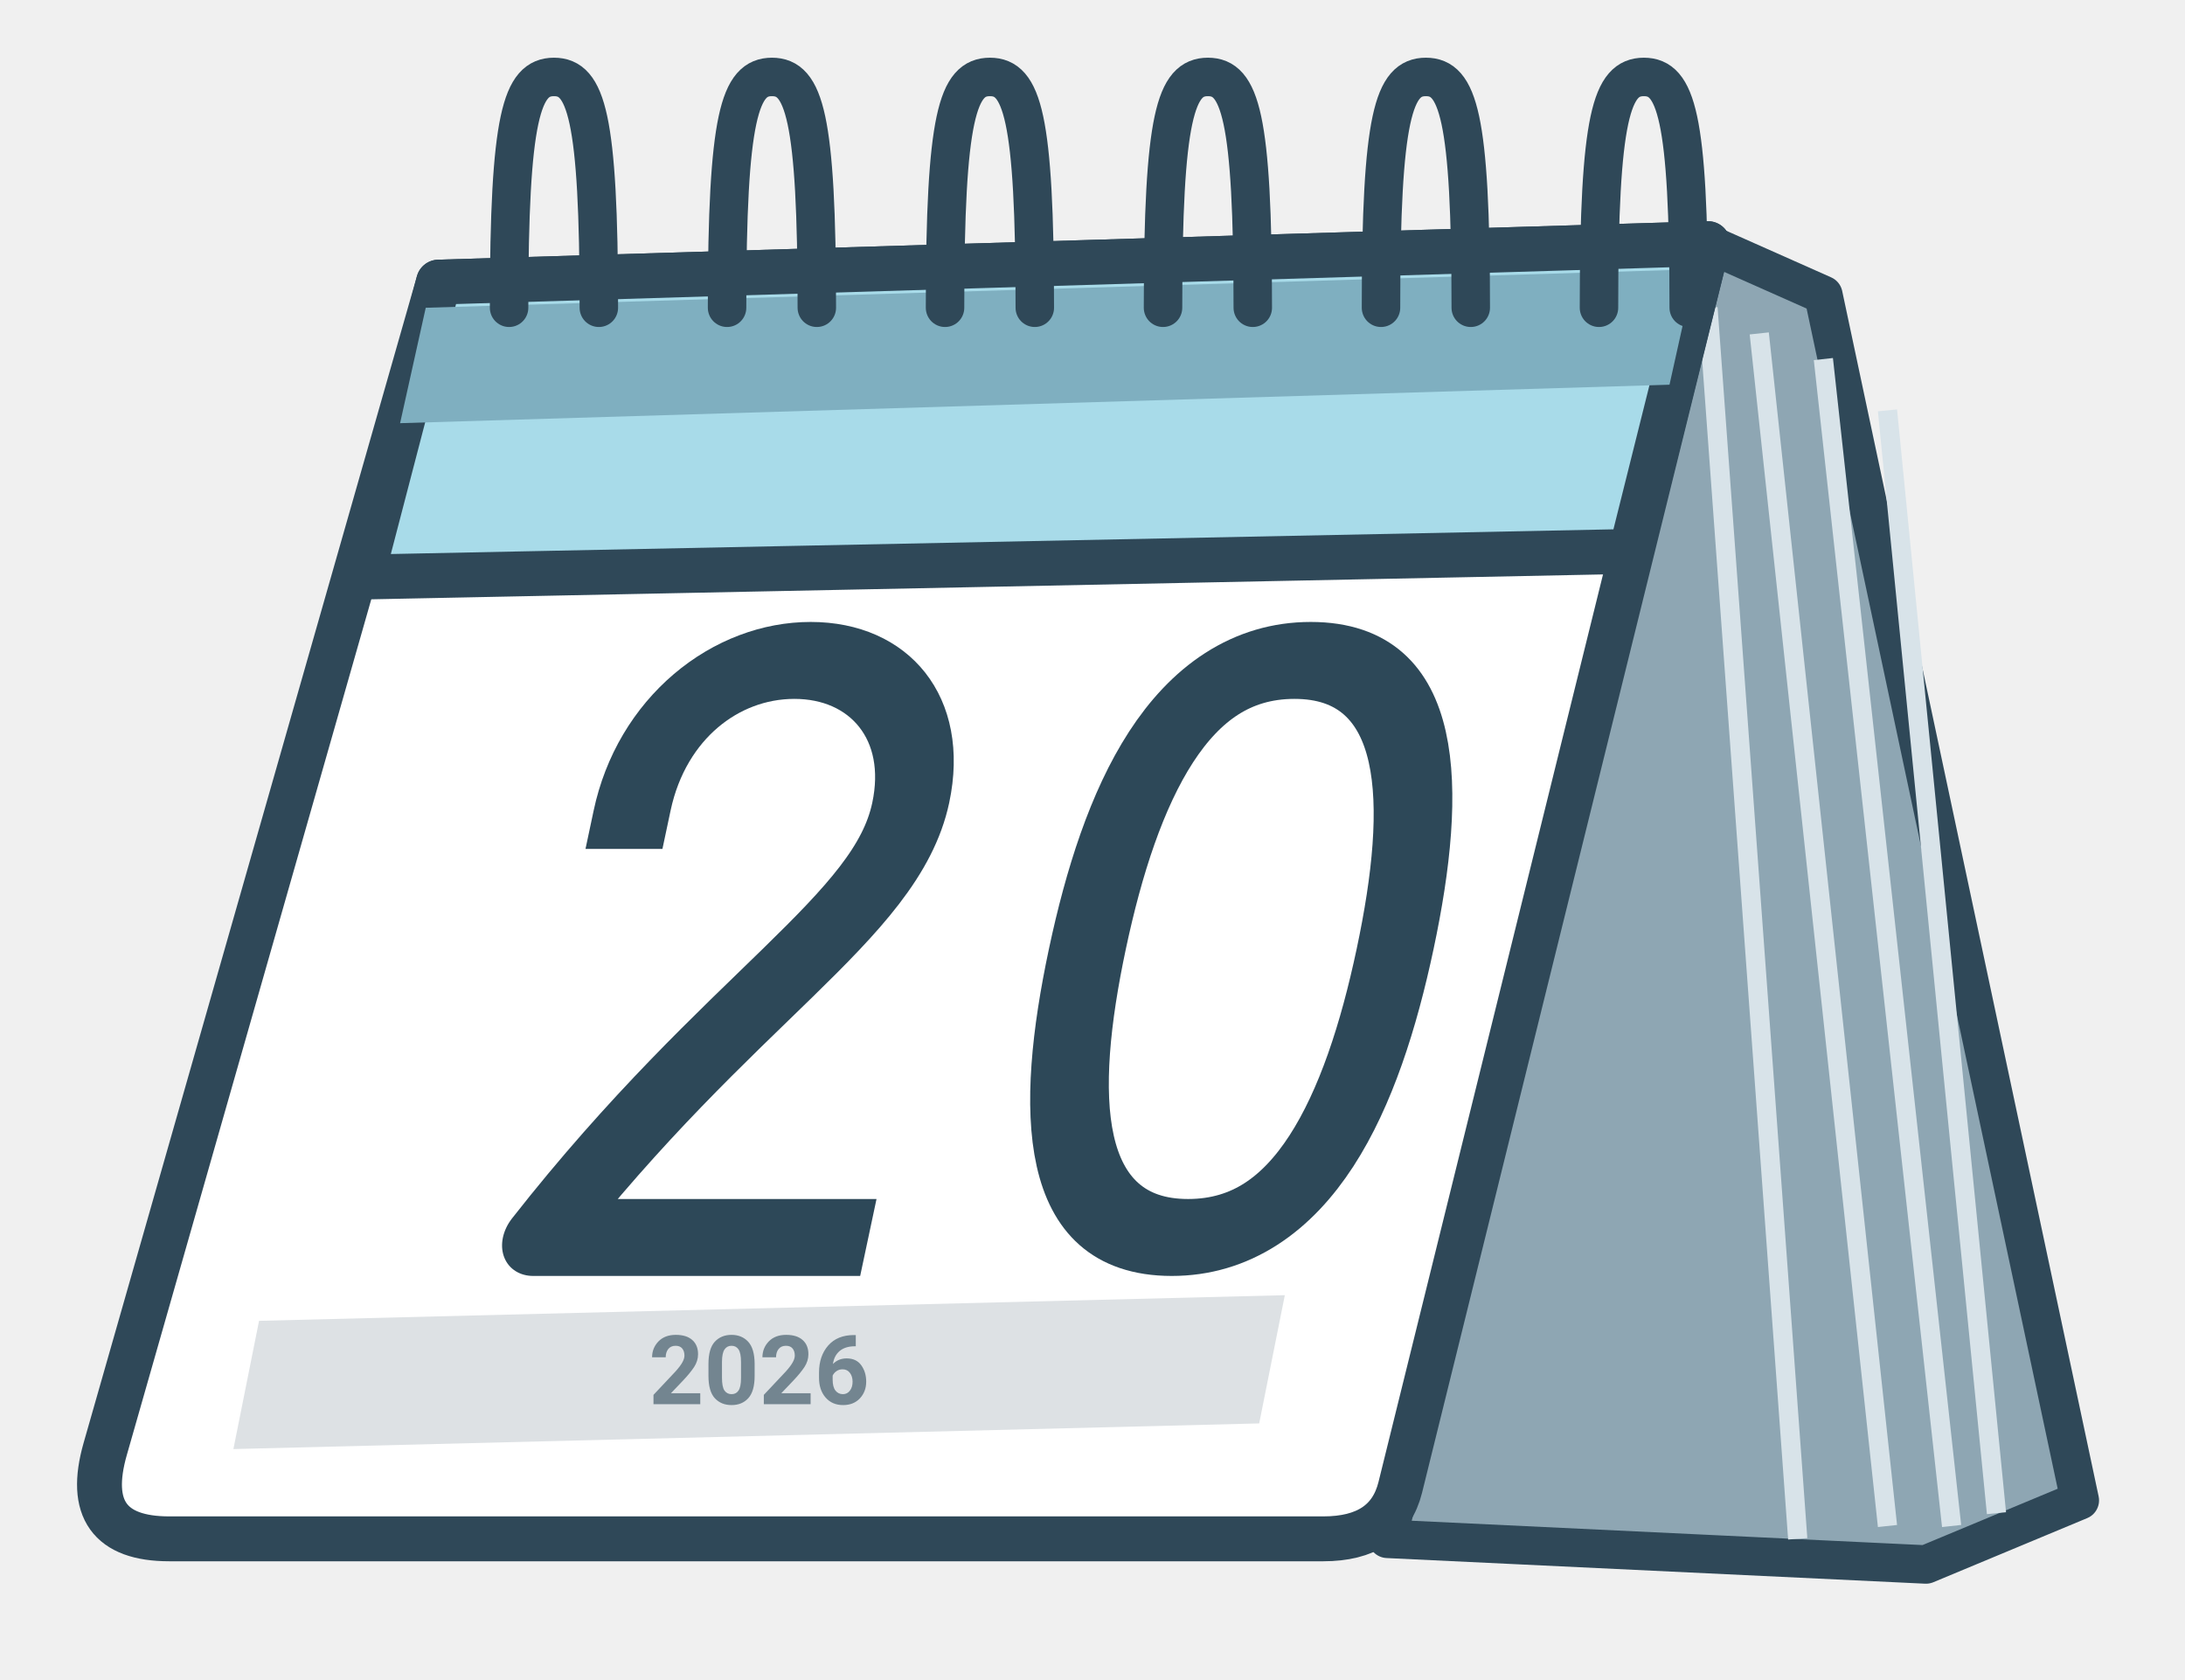
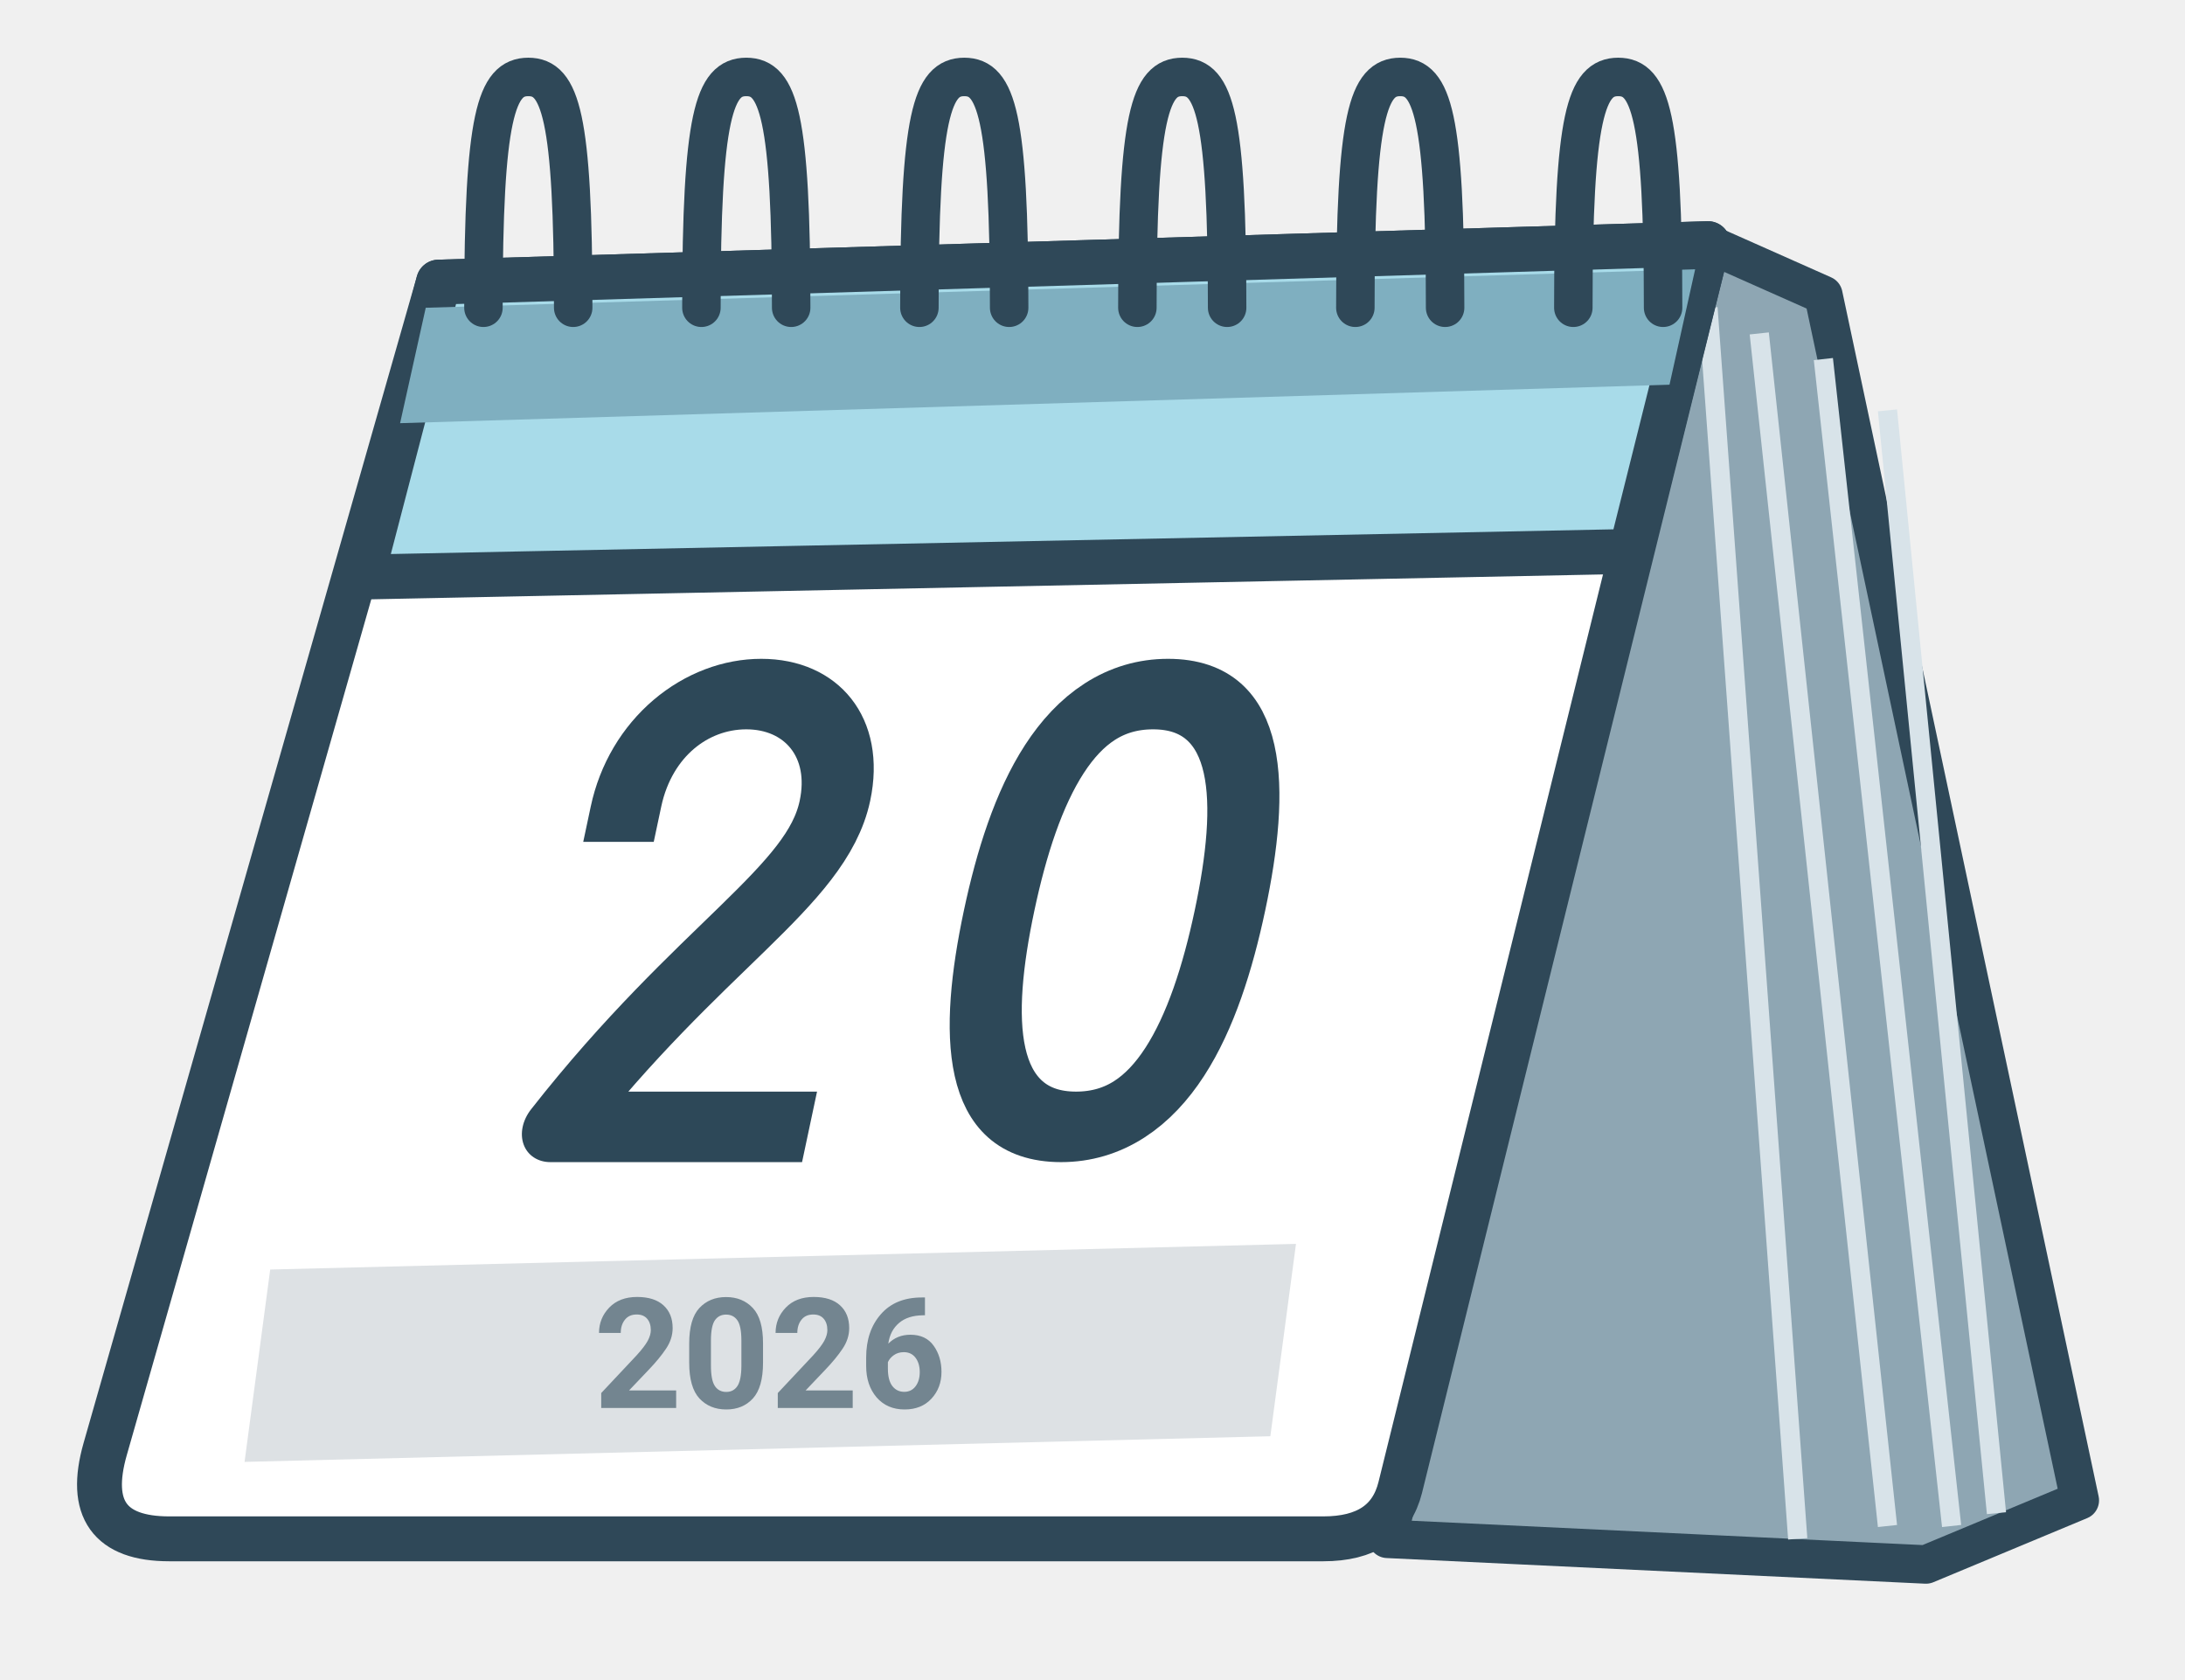
<svg xmlns="http://www.w3.org/2000/svg" viewBox="52 78 340 262" width="160" height="123" role="img" aria-label="Friday Mar 20 2026">
  <path d="M318 116L336 124 376 312 352 322 268 318Z" fill="#8ea6b3" stroke="#2f4858" stroke-width="6" stroke-linejoin="round" />
  <path d="M326 130L346 316M336 134L356 316M346 142L363 314M318 126L332 318" stroke="#d8e3e9" stroke-width="3" fill="none" />
  <path d="M120 122L318 116 270 310Q268 318 258 318H78Q64 318 68 304Z" fill="#ffffff" stroke="#2f4858" stroke-width="7" stroke-linejoin="round" />
  <path d="M120 122L318 116 306 164 108 168Z" fill="#a8dbe9" stroke="#2f4858" stroke-width="7" stroke-linejoin="round" />
  <path d="M118 126L316 120 312 138 114 144Z" fill="#7fafc0" />
-   <path d="M92 284L252 280 248 300 88 304Z" fill="#dde1e4" />
-   <path d="M131 126C131 96 133 90 138 90s7 6 7 36" fill="none" stroke="#2f4858" stroke-width="6" stroke-linecap="round" />
-   <path d="M165 126C165 96 167 90 172 90s7 6 7 36" fill="none" stroke="#2f4858" stroke-width="6" stroke-linecap="round" />
-   <path d="M199 126C199 96 201 90 206 90s7 6 7 36" fill="none" stroke="#2f4858" stroke-width="6" stroke-linecap="round" />
-   <path d="M233 126C233 96 235 90 240 90s7 6 7 36" fill="none" stroke="#2f4858" stroke-width="6" stroke-linecap="round" />
-   <path d="M267 126C267 96 269 90 274 90s7 6 7 36" fill="none" stroke="#2f4858" stroke-width="6" stroke-linecap="round" />
-   <path d="M301 126C301 96 303 90 308 90s7 6 7 36" fill="none" stroke="#2f4858" stroke-width="6" stroke-linecap="round" />
-   <g transform="translate(196 274) skewX(-12) translate(-196 -274)">
-     <g fill="none" stroke="#2d4858" stroke-linecap="square" stroke-linejoin="round">
-       <g transform="translate(127 178) scale(6)" stroke-width="2">
-         <path d="M1.4 4.4C1.4 2 3 .5 5 .5s3.6 1.5 3.6 3.7C8.6 7.2 5 9.2 1.4 15.5h7.5" />
-       </g>
-       <g transform="translate(205 178) scale(6)" stroke-width="2">
-         <path d="M5 .5C1.8 .5 1 4 1 8s.8 7.5 4 7.5S9 12 9 8 8.2 .5 5 .5Z" />
+   <path d="M93.74 276L253.74 272 249.74 302 89.74 306Z" fill="#dde1e4" />
+   <path d="M127 126C127 96 129 90 134 90s7 6 7 36" fill="none" stroke="#2f4858" stroke-width="6" stroke-linecap="round" />
+   <path d="M161 126C161 96 163 90 168 90s7 6 7 36" fill="none" stroke="#2f4858" stroke-width="6" stroke-linecap="round" />
+   <path d="M195 126C195 96 197 90 202 90s7 6 7 36" fill="none" stroke="#2f4858" stroke-width="6" stroke-linecap="round" />
+   <path d="M229 126C229 96 231 90 236 90s7 6 7 36" fill="none" stroke="#2f4858" stroke-width="6" stroke-linecap="round" />
+   <path d="M263 126C263 96 265 90 270 90s7 6 7 36" fill="none" stroke="#2f4858" stroke-width="6" stroke-linecap="round" />
+   <path d="M297 126C297 96 299 90 304 90s7 6 7 36" fill="none" stroke="#2f4858" stroke-width="6" stroke-linecap="round" />
+   <g data-part="day">
+     <g transform="translate(192.14 220) skewX(-12) translate(-192.14 -220)">
+       <g fill="none" stroke="#2d4858" stroke-linecap="square" stroke-linejoin="round">
+         <g transform="translate(139.49 184) scale(4.5)" stroke-width="2.444">
+           <path d="M1.4 4.4C1.4 2 3 .5 5 .5s3.6 1.5 3.6 3.7C8.6 7.2 5 9.2 1.4 15.5h7.5" />
+         </g>
+         <g transform="translate(202.94 184) scale(4.5)" stroke-width="2.444">
+           <path d="M5 .5C1.8 .5 1 4 1 8s.8 7.5 4 7.5S9 12 9 8 8.2 .5 5 .5Z" />
+         </g>
      </g>
    </g>
  </g>
-   <text x="170" y="297" text-anchor="middle" font-size="15" font-family="ui-sans-serif,system-ui,Roboto,Helvetica,Arial,sans-serif" font-weight="700" fill="#2d4858" opacity="0.6">2026</text>
+   <g data-part="year">
+     <text x="171.74" y="297.59" text-anchor="middle" font-size="24" font-family="ui-sans-serif,system-ui,Roboto,Helvetica,Arial,sans-serif" font-weight="700" fill="#2d4858" opacity="0.6">2026</text>
+   </g>
</svg>
